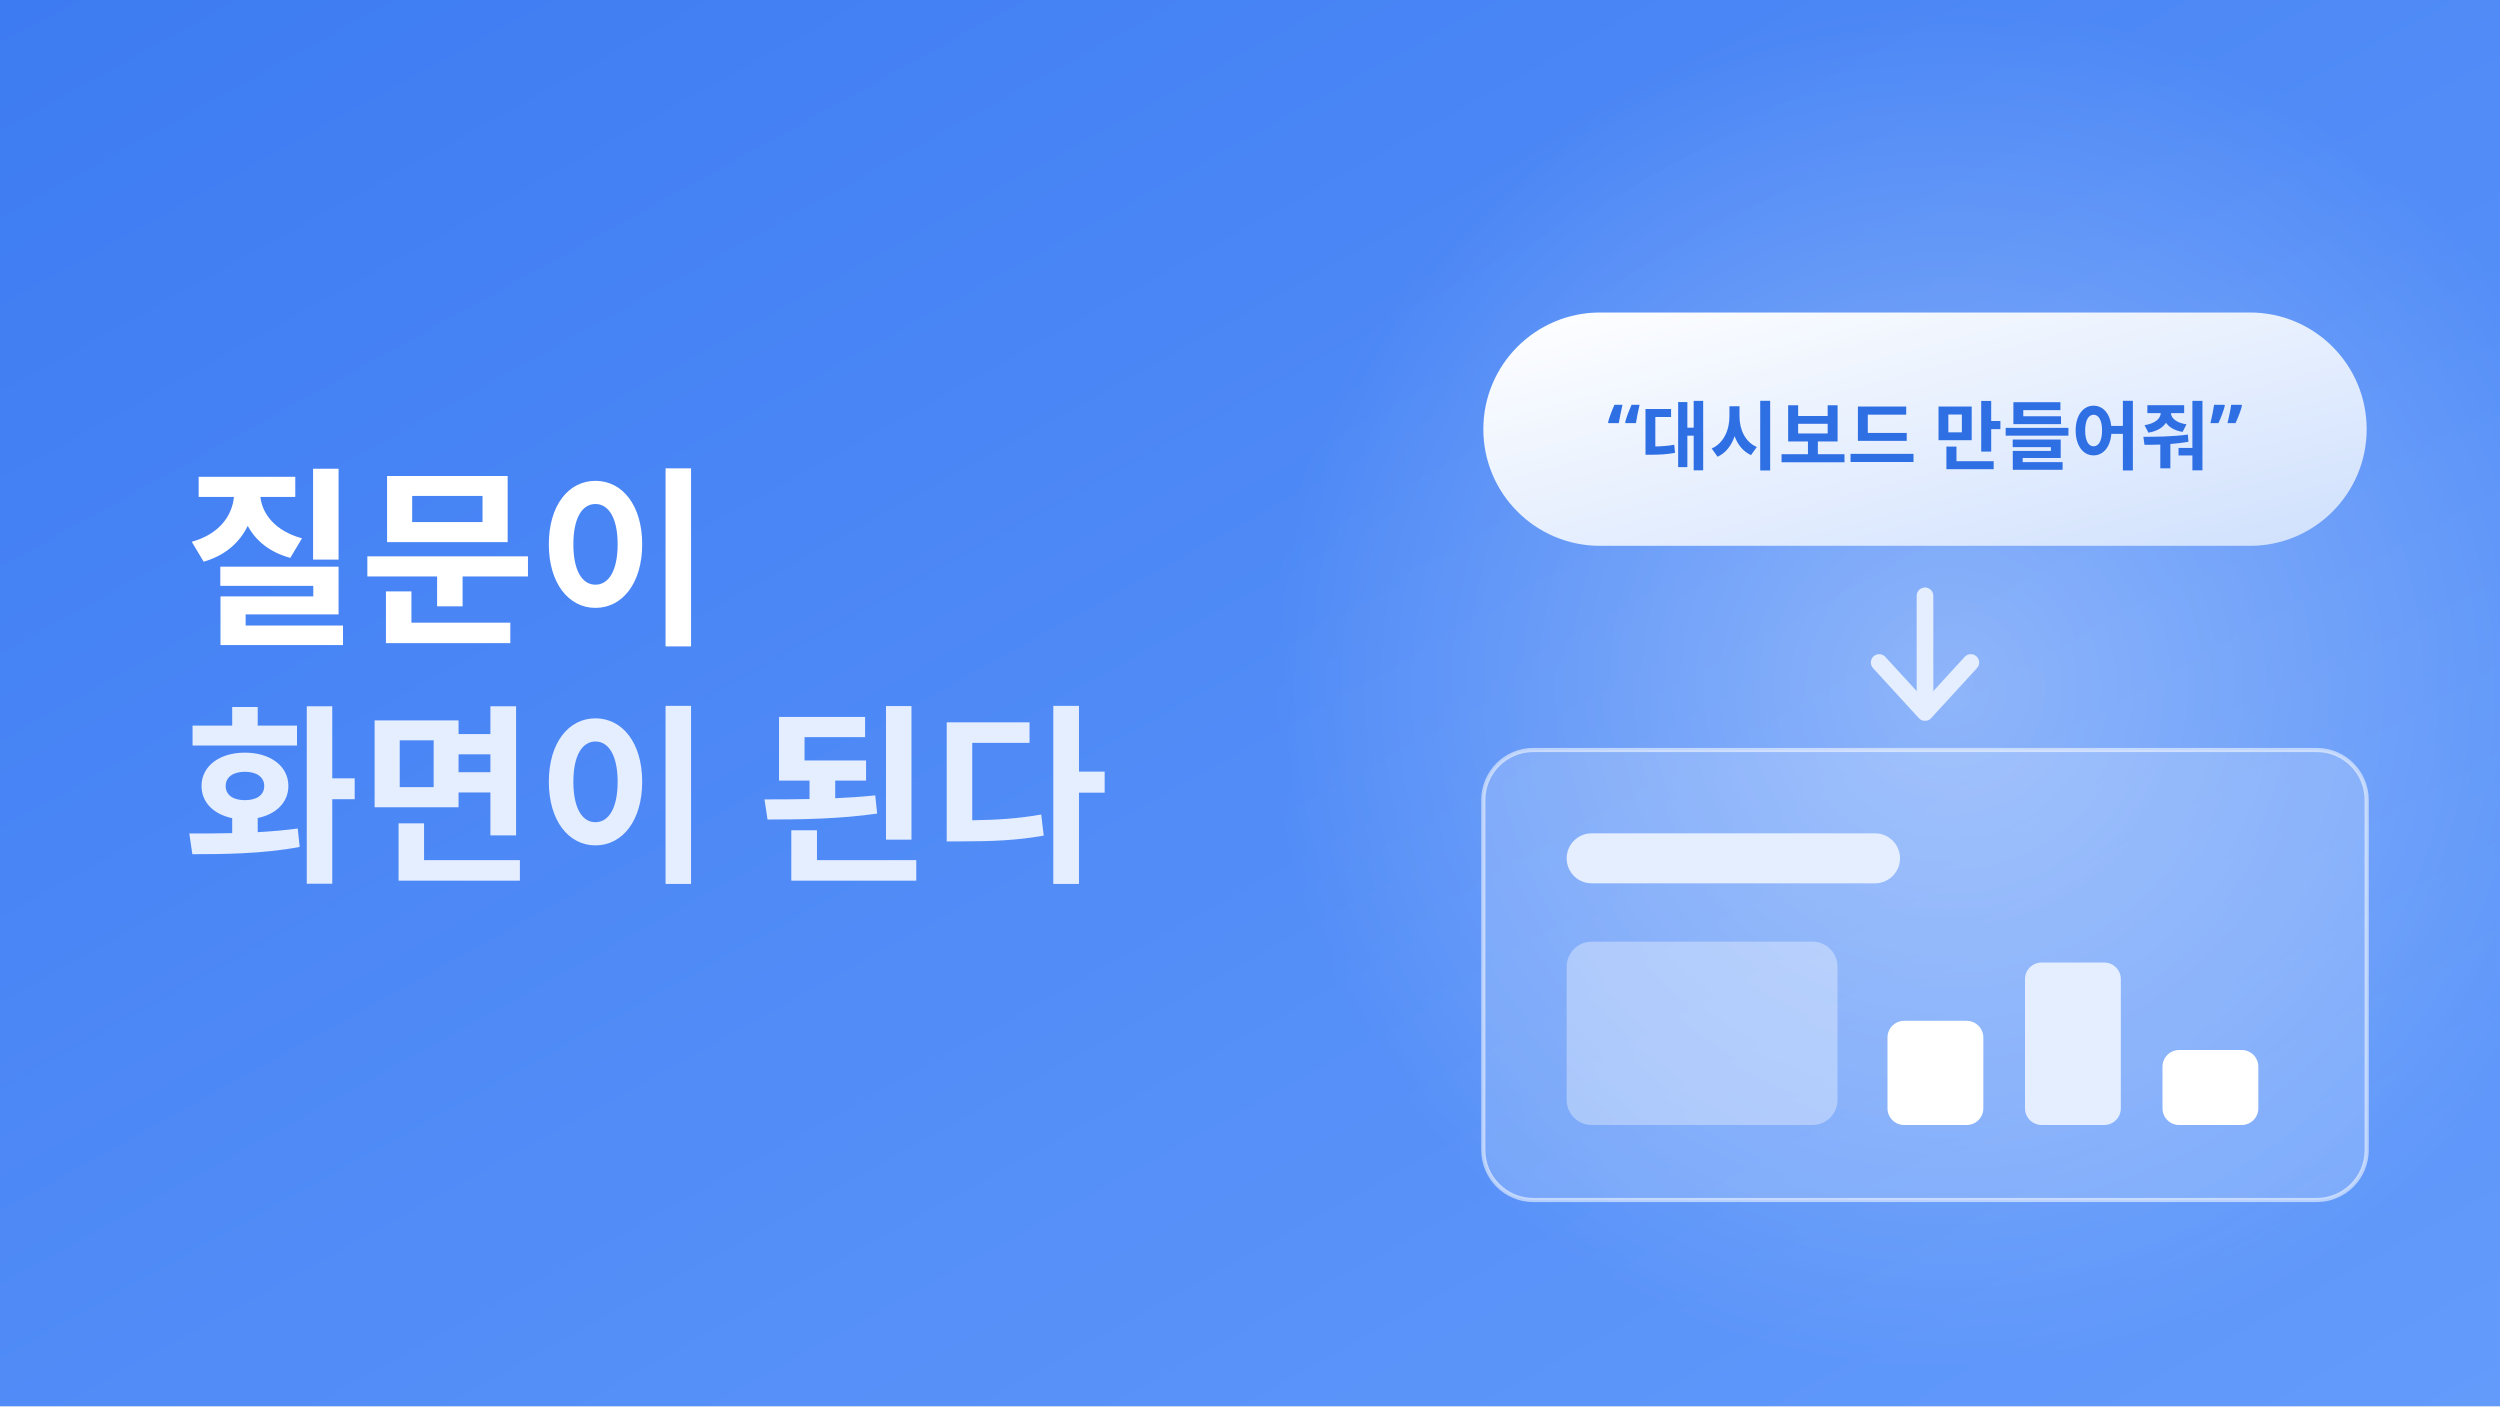
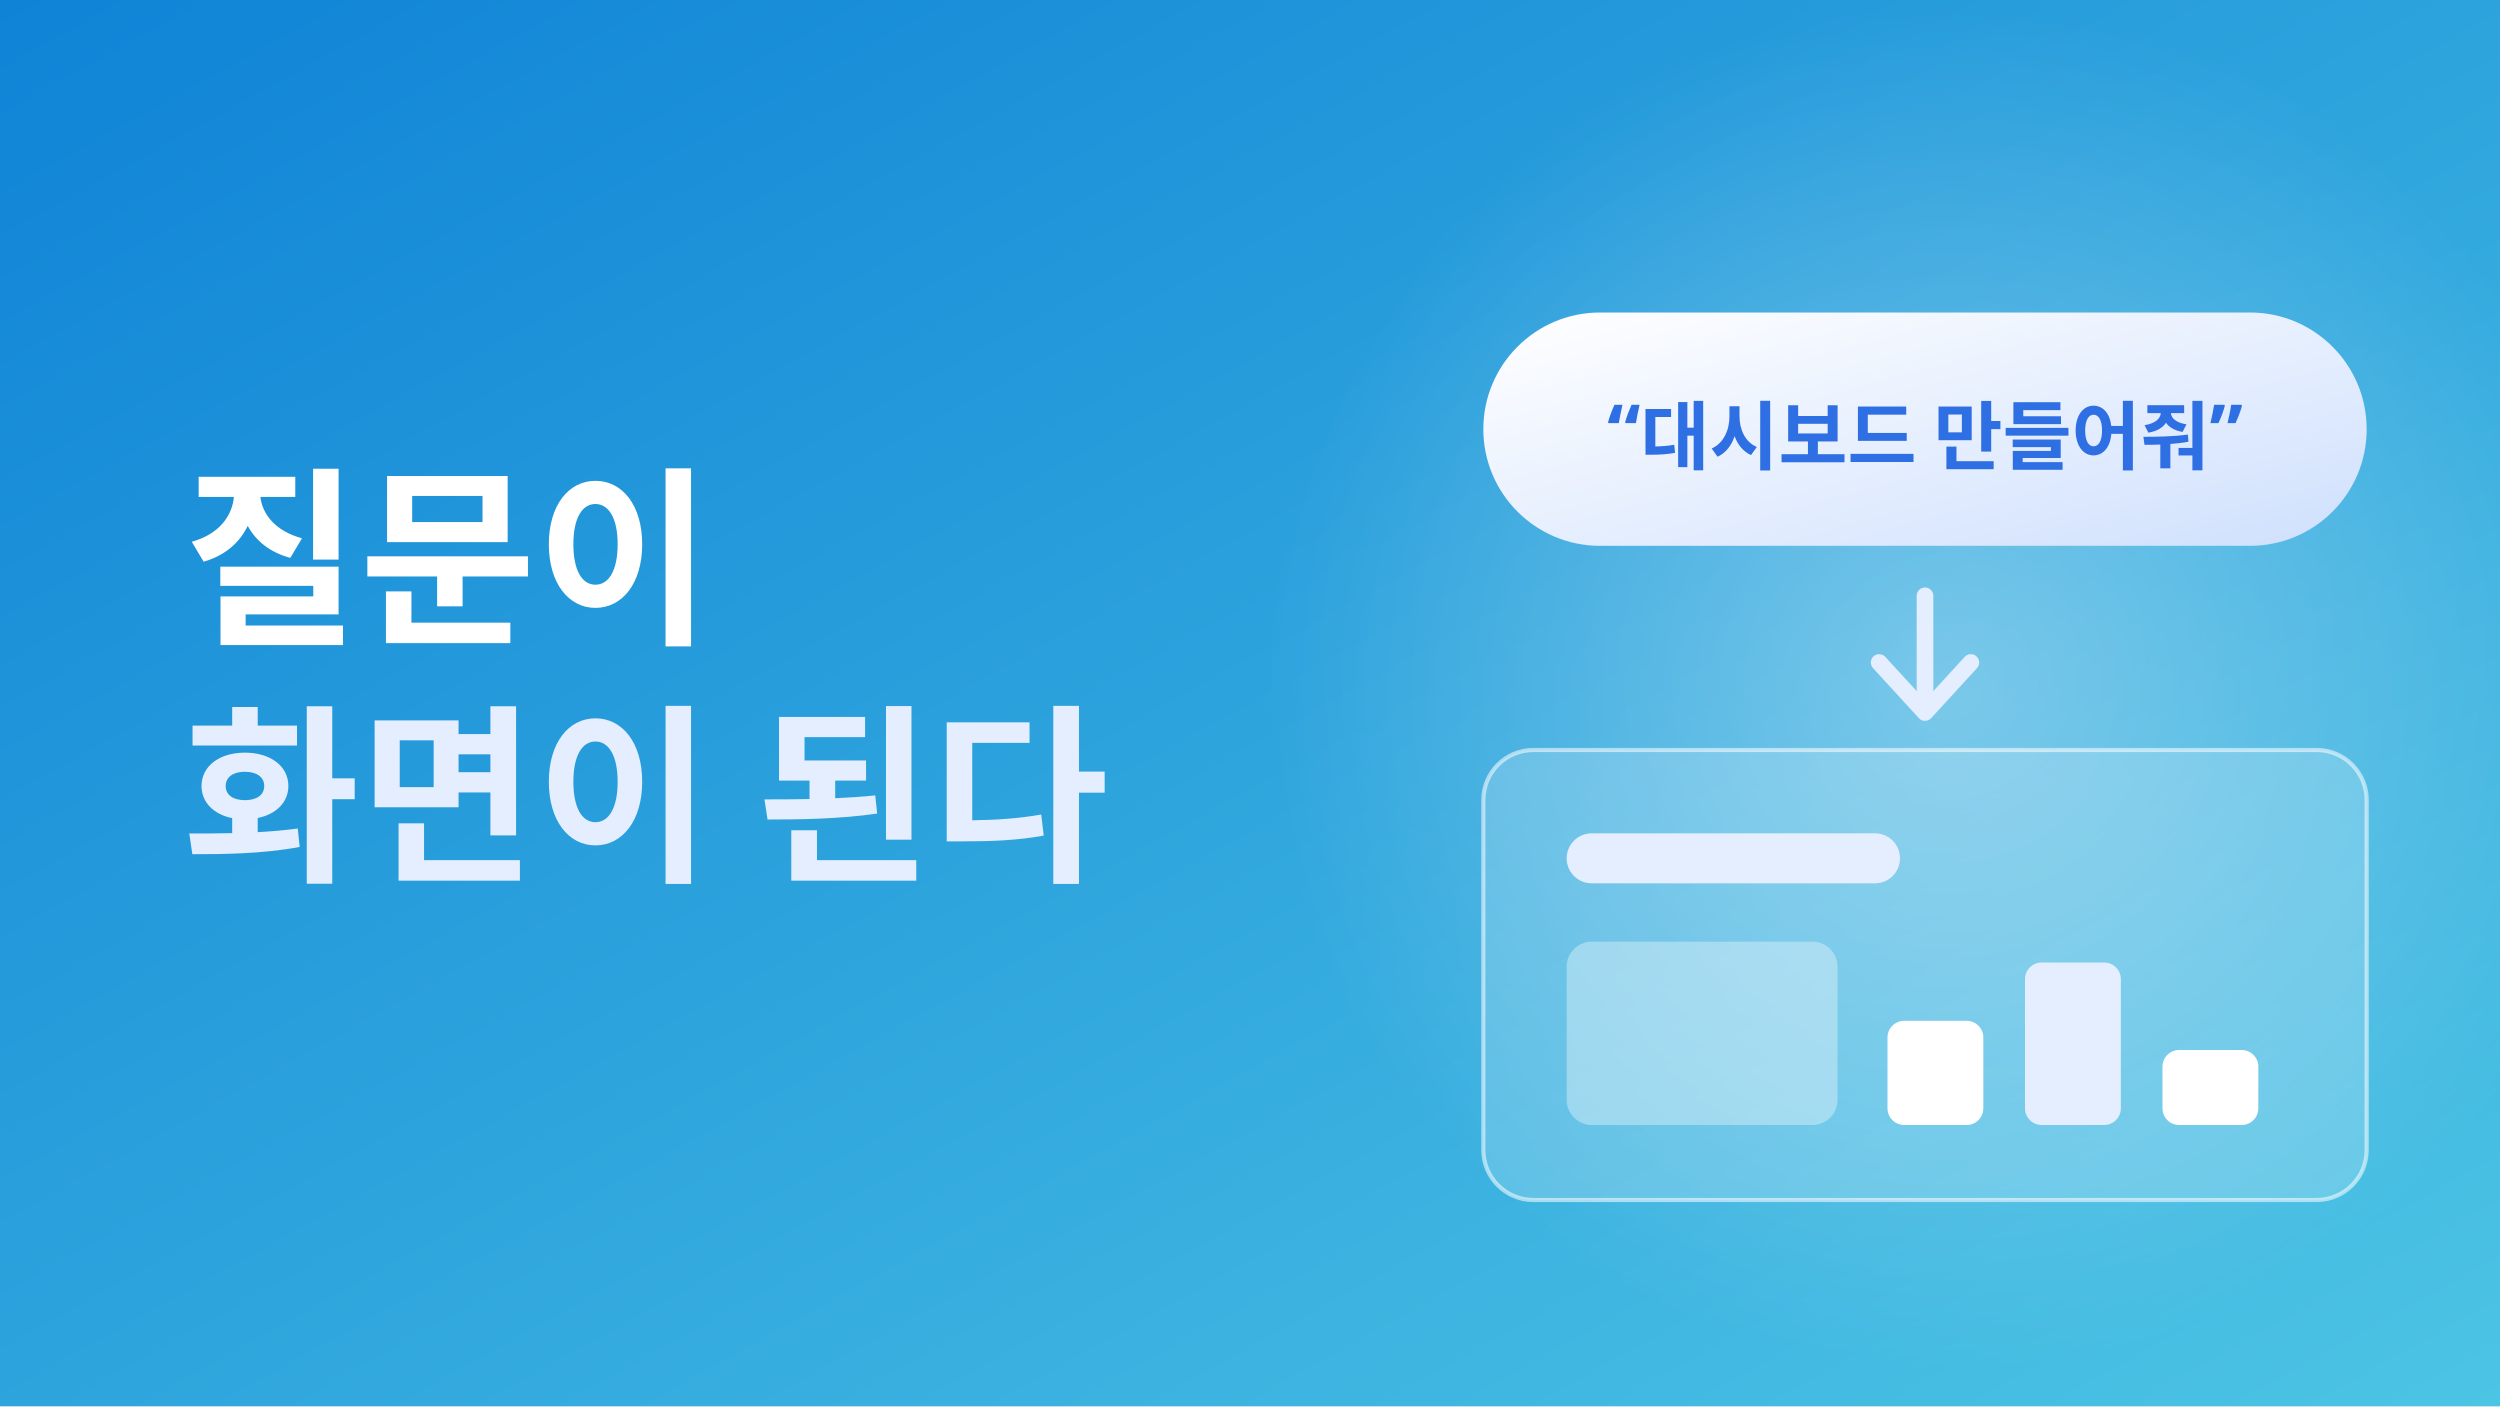
<svg xmlns="http://www.w3.org/2000/svg" viewBox="0 0 1200 675" role="img" aria-label="FloUI — 말한 대로 화면이 만들어지는 생성형 UI">
  <defs>
    <linearGradient id="bg" x1="0" y1="0" x2="1" y2="1">
-       <stop offset="0" stop-color="#3d7bf2" />
-       <stop offset="1" stop-color="#639bfb" />
+       <stop offset="0" stop-color="#0f83d6" />
+       <stop offset="1" stop-color="#4cc4e4" />
    </linearGradient>
    <linearGradient id="badge" x1="0" y1="0" x2="1" y2="1">
      <stop offset="0" stop-color="#ffffff" />
      <stop offset="1" stop-color="#cfe0fd" />
    </linearGradient>
    <radialGradient id="glow" cx="50%" cy="50%" r="50%">
      <stop offset="0" stop-color="#ffffff" stop-opacity="0.34" />
      <stop offset="1" stop-color="#ffffff" stop-opacity="0" />
    </radialGradient>
  </defs>
  <rect width="1200" height="675" fill="url(#bg)" />
  <circle cx="936" cy="330" r="330" fill="url(#glow)" />
  <text x="88" y="302" font-family="Pretendard,'Pretendard Variable','Malgun Gothic','Apple SD Gothic Neo','Noto Sans KR',sans-serif" font-size="92" font-weight="800" fill="#ffffff">질문이</text>
  <text x="88" y="416" font-family="Pretendard,'Pretendard Variable','Malgun Gothic','Apple SD Gothic Neo','Noto Sans KR',sans-serif" font-size="92" font-weight="800" fill="#e4eeff">화면이 된다</text>
  <rect x="712" y="150" width="424" height="112" rx="56" fill="url(#badge)" />
  <text x="924" y="220" text-anchor="middle" font-family="Pretendard,'Pretendard Variable','Malgun Gothic','Apple SD Gothic Neo','Noto Sans KR',sans-serif" font-size="36" font-weight="700" fill="#2f6fe4">“대시보드 만들어줘”</text>
  <path d="M924 286 L924 336" stroke="#e4eeff" stroke-width="8" stroke-linecap="round" />
  <path d="M902 318 L924 342 L946 318" fill="none" stroke="#e4eeff" stroke-width="8" stroke-linecap="round" stroke-linejoin="round" />
  <rect x="712" y="360" width="424" height="216" rx="24" fill="#ffffff2e" stroke="#ffffff8c" stroke-width="2" />
  <rect x="752" y="400" width="160" height="24" rx="12" fill="#e4eeff" />
  <rect x="752" y="452" width="130" height="88" rx="12" fill="#ffffff59" />
  <rect x="906" y="490" width="46" height="50" rx="8" fill="#ffffff" />
  <rect x="972" y="462" width="46" height="78" rx="8" fill="#e4eeff" />
  <rect x="1038" y="504" width="46" height="36" rx="8" fill="#ffffff" />
</svg>
